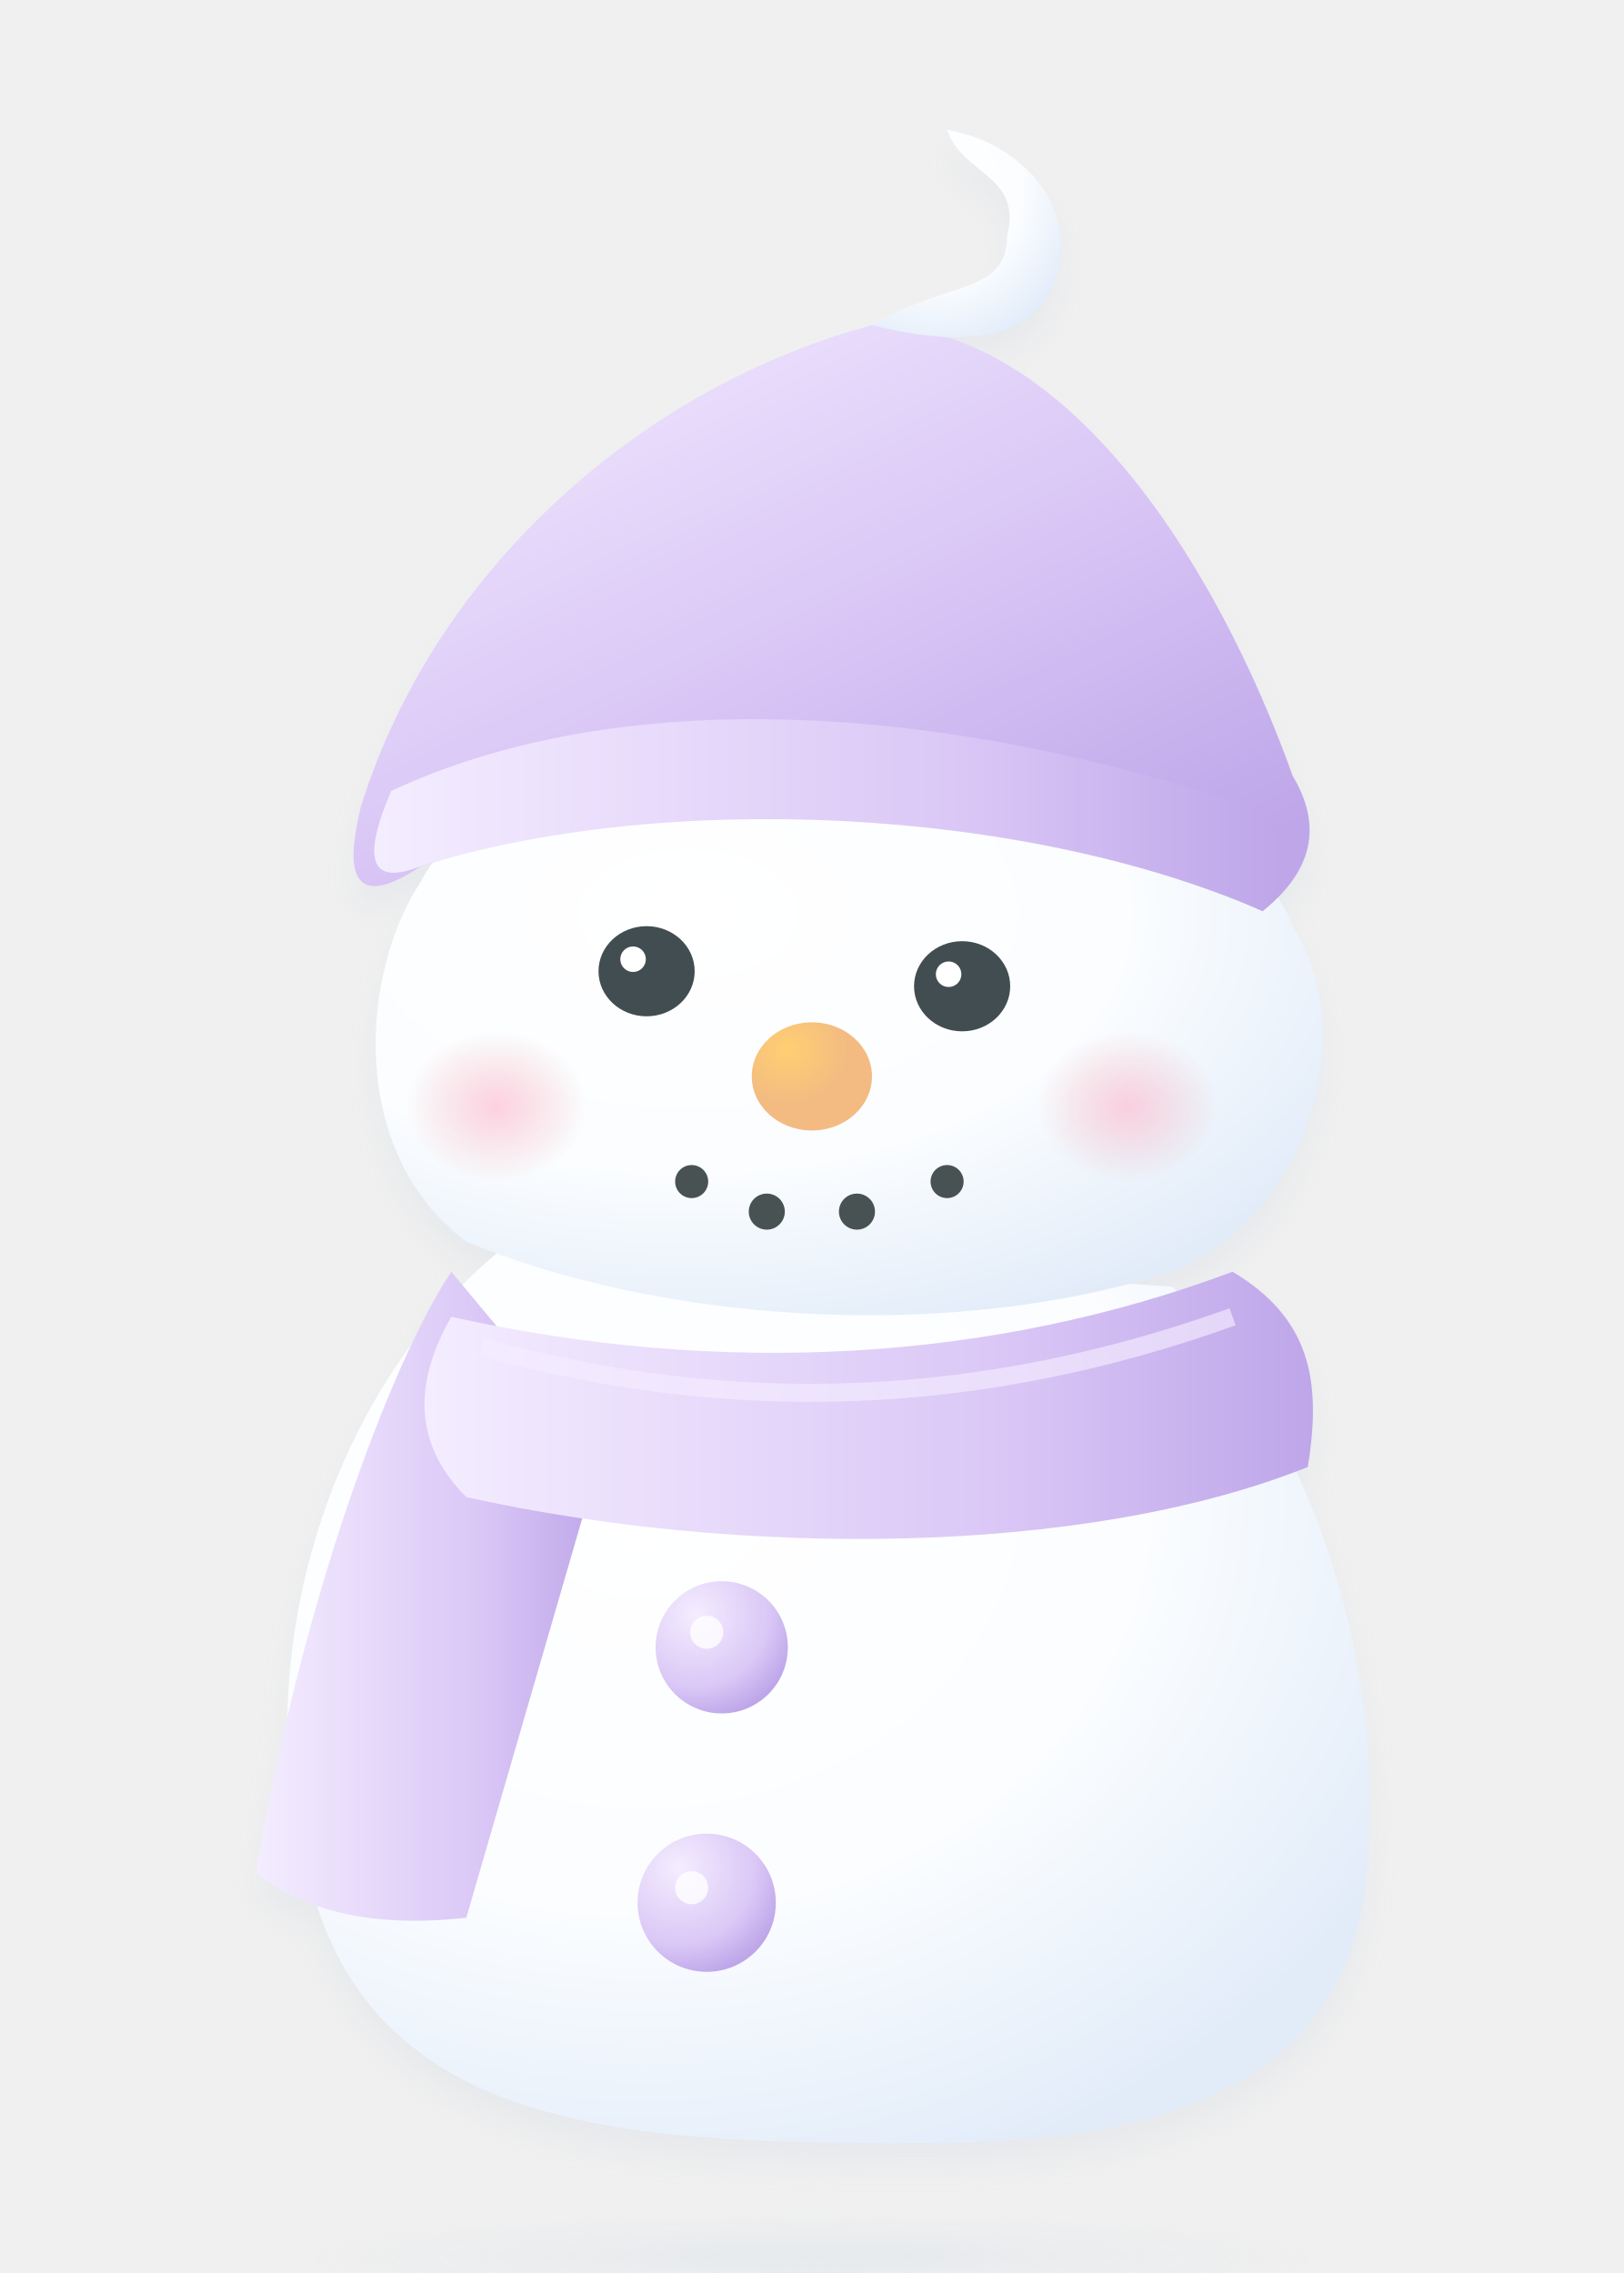
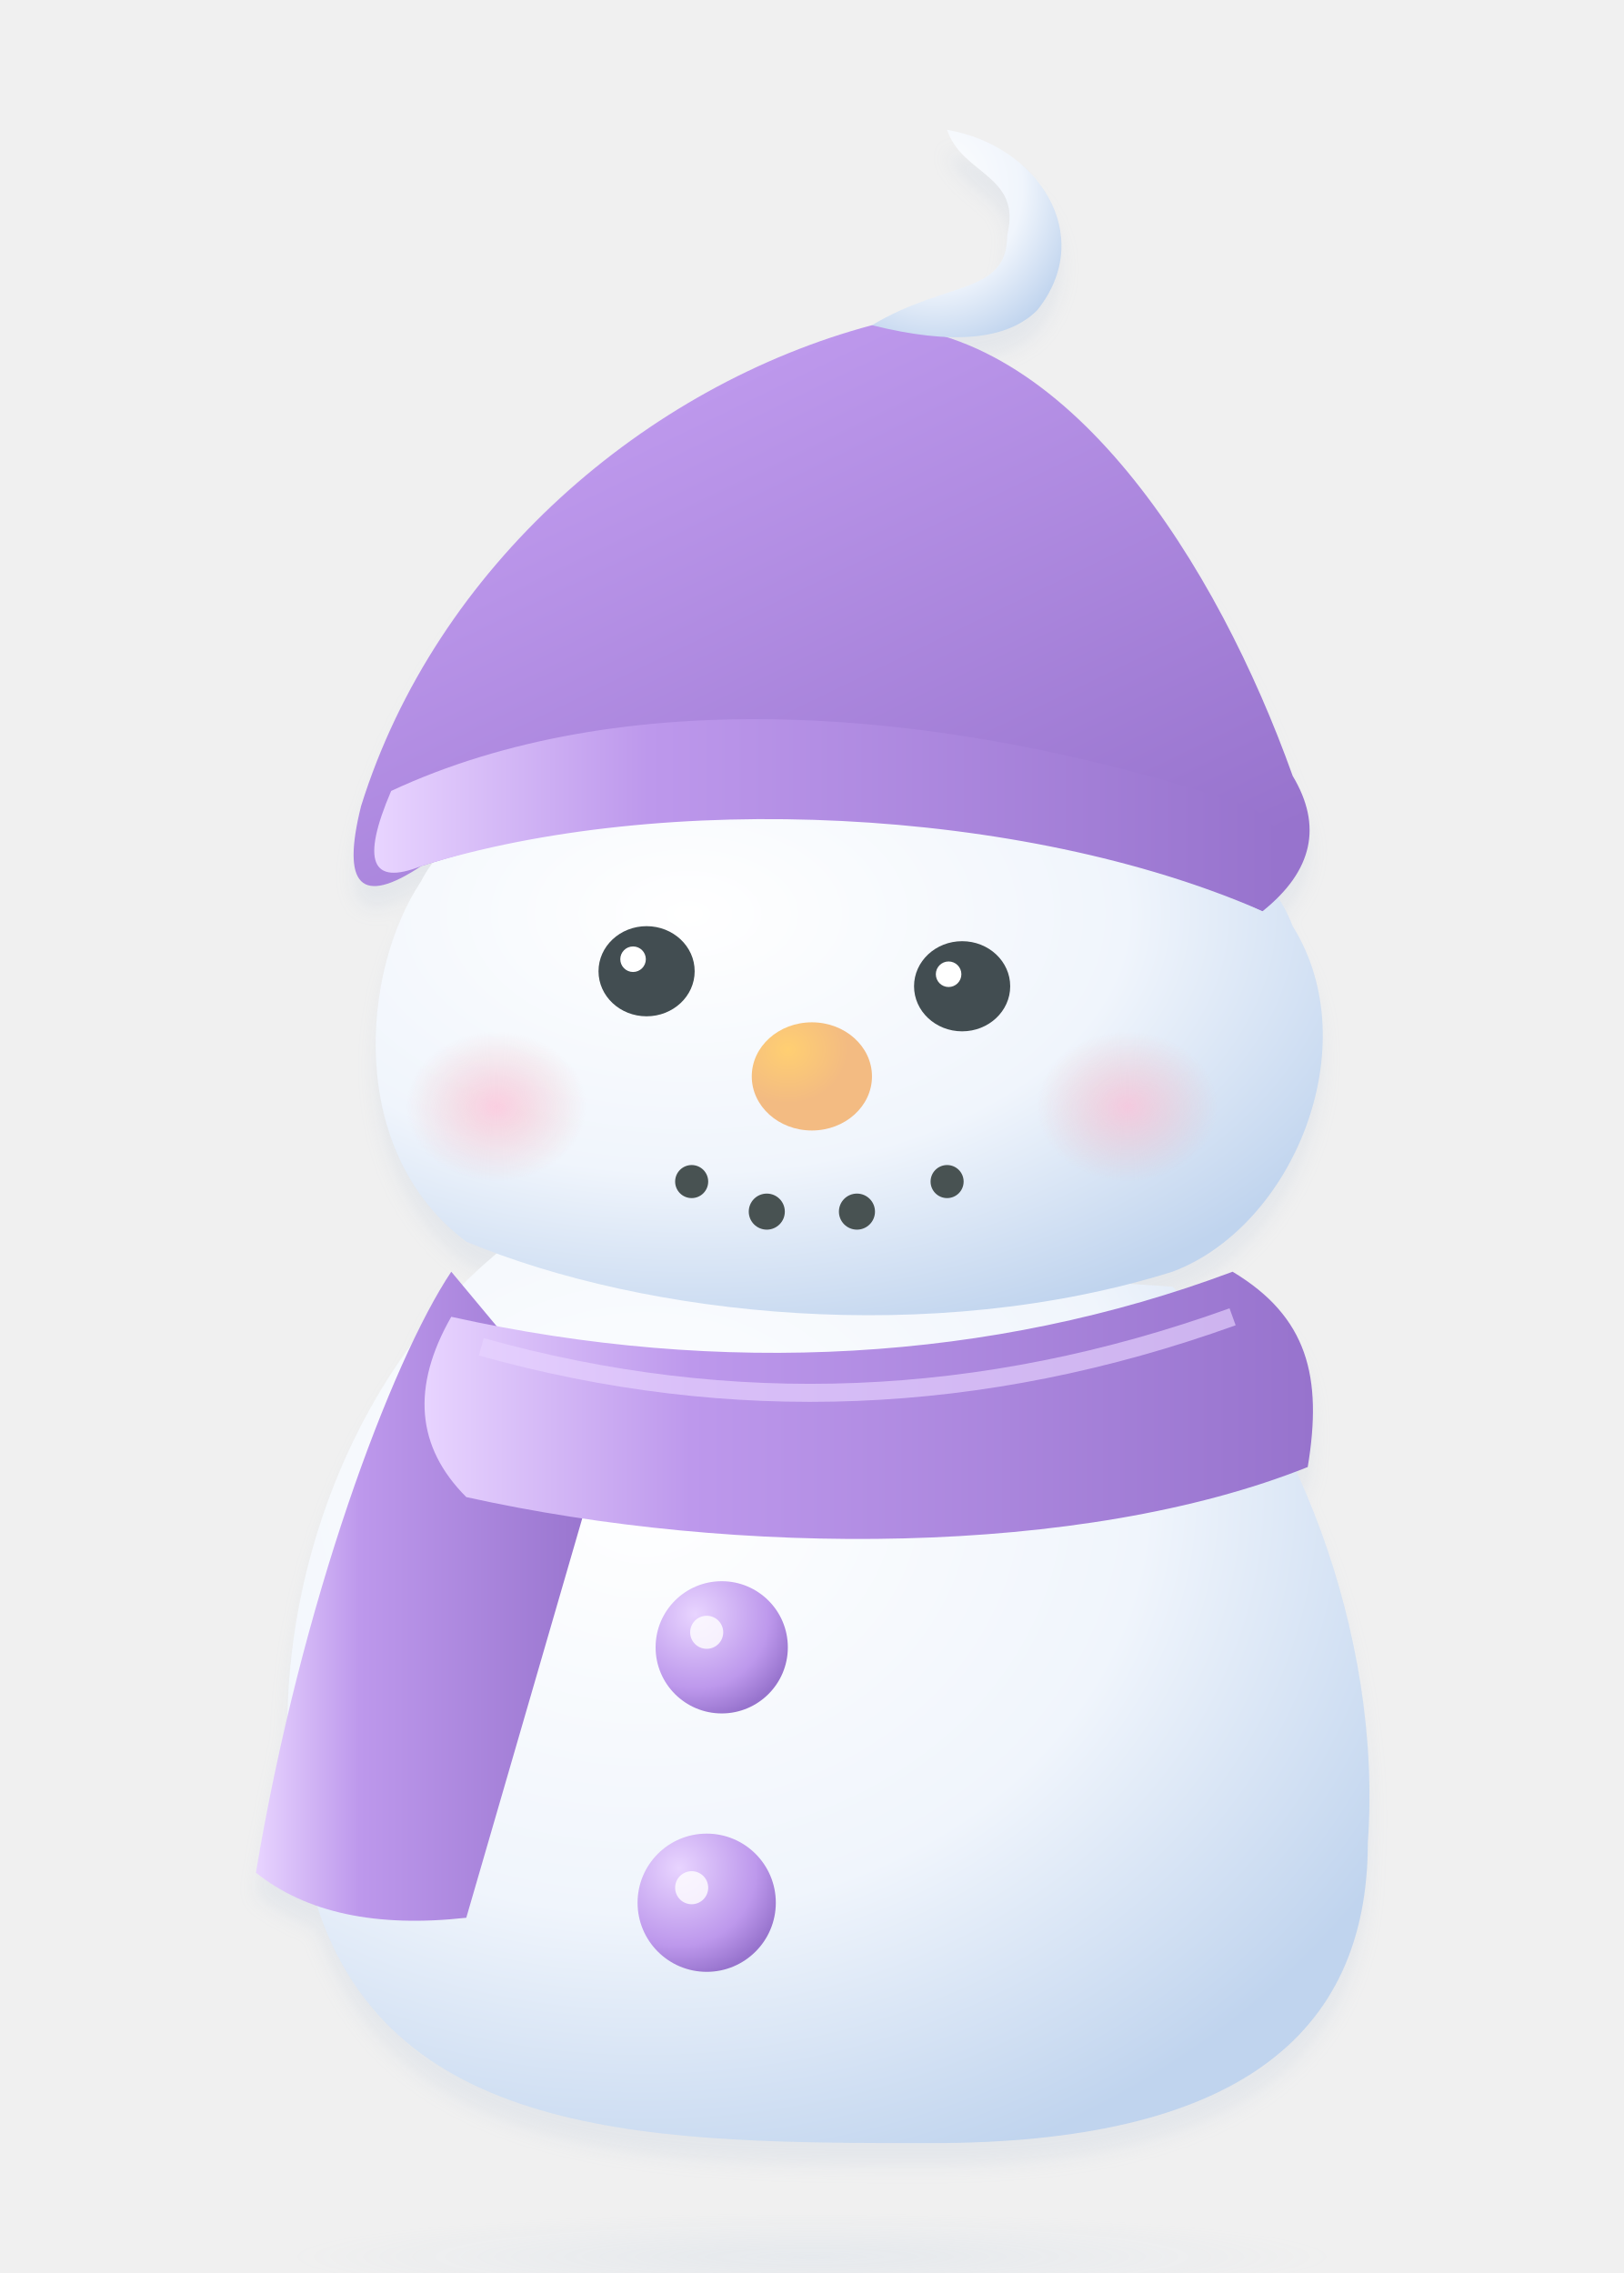
<svg xmlns="http://www.w3.org/2000/svg" viewBox="0 0 100 140" width="100" height="140" preserveAspectRatio="xMidYMid meet">
  <defs>
    <radialGradient id="snow" cx="33%" cy="28%" r="80%">
      <stop stop-color="#fff" />
-       <stop offset=".58" stop-color="#fbfdff" />
-       <stop offset="1" stop-color="#e2ecf9" />
+       <stop offset=".58" stop-color="#f0f5fc" />
+       <stop offset="1" stop-color="#c0d4ee" />
    </radialGradient>
    <linearGradient id="hat" x1="0" y1="0" x2=".8" y2="1">
-       <stop stop-color="#f4edff" />
-       <stop offset=".55" stop-color="#dac7f6" />
-       <stop offset="1" stop-color="#bea6e9" />
+       <stop stop-color="#e8d4ff" />
+       <stop offset=".25" stop-color="#bd98ec" />
+       <stop offset="1" stop-color="#9773cd" />
    </linearGradient>
    <linearGradient id="scarf">
-       <stop stop-color="#f4edff" />
-       <stop offset=".65" stop-color="#dac7f6" />
-       <stop offset="1" stop-color="#bea6e9" />
+       <stop stop-color="#e8d4ff" />
+       <stop offset=".3" stop-color="#bd98ec" />
+       <stop offset="1" stop-color="#9773cd" />
    </linearGradient>
    <radialGradient id="button" cx="30%" cy="25%" r="80%">
-       <stop stop-color="#f4edff" />
-       <stop offset=".7" stop-color="#dac7f6" />
-       <stop offset="1" stop-color="#bea6e9" />
+       <stop stop-color="#e8d4ff" />
+       <stop offset=".7" stop-color="#bd98ec" />
+       <stop offset="1" stop-color="#9773cd" />
    </radialGradient>
    <radialGradient id="nose" cx="30%" cy="25%">
      <stop stop-color="#ffcf72" />
      <stop offset="1" stop-color="#f3bb82" />
    </radialGradient>
    <radialGradient id="blush">
      <stop stop-color="#ffb9d2" stop-opacity=".65" />
      <stop offset="1" stop-color="#edb5b8" stop-opacity="0" />
    </radialGradient>
    <radialGradient id="floor-shadow">
      <stop stop-color="#9db9d8" stop-opacity=".12" />
      <stop offset=".6" stop-color="#9db9d8" stop-opacity=".05" />
      <stop offset="1" stop-color="#9db9d8" stop-opacity="0" />
    </radialGradient>
    <filter id="object-shadow" filterUnits="userSpaceOnUse" x="-10" y="-10" width="120" height="164" color-interpolation-filters="sRGB">
-       <feGaussianBlur in="SourceAlpha" stdDeviation=".85" result="soft-shadow" />
+       <feGaussianBlur in="SourceAlpha" stdDeviation=".55" result="soft-shadow" />
      <feOffset in="soft-shadow" dy="1.4" result="offset-shadow" />
-       <feFlood flood-color="#96acce" flood-opacity=".10" />
+       <feFlood flood-color="#96acce" flood-opacity=".14" />
      <feComposite in2="offset-shadow" operator="in" />
      <feMerge>
        <feMergeNode />
        <feMergeNode in="SourceGraphic" />
      </feMerge>
    </filter>
  </defs>
  <ellipse cx="50.0" cy="139" rx="32.0" ry="2.7" fill="url(#floor-shadow)" />
  <g filter="url(#object-shadow)">
    <g id="item-model" transform="translate(12.98508 5.223881) scale(0.925373)">
      <path d="M20 77 C7 87 2 107 7 121 C12 137 30 137 48 137 C68 137 77 130 77 117 C78 103 72 88 64 80Z" fill="url(#snow)" />
      <path d="M14 53 C17 47 29 44 42 45 C56 46 69 48 72 56 C77 64 72 76 64 79 C48 84 29 82 17 77 C9 71 10 59 14 53Z" fill="url(#snow)" />
      <ellipse cx="19" cy="68" rx="6" ry="5" fill="url(#blush)" />
      <ellipse cx="61" cy="68" rx="6" ry="5" fill="url(#blush)" />
      <ellipse cx="29" cy="59" rx="3.2" ry="3" fill="#424d51" />
      <ellipse cx="50" cy="60" rx="3.2" ry="3" fill="#424d51" />
      <circle cx="28.1" cy="58.2" r=".85" fill="#fff" />
      <circle cx="49.1" cy="59.2" r=".85" fill="#fff" />
      <ellipse cx="40" cy="66" rx="4" ry="3.6" fill="url(#nose)" />
      <g fill="#485252">
        <circle cx="32" cy="73" r="1.1" />
        <circle cx="37" cy="75" r="1.2" />
        <circle cx="43" cy="75" r="1.2" />
        <circle cx="49" cy="73" r="1.1" />
      </g>
      <path d="M16 79 C12 85 6 101 3 119 Q8 123 17 122 L26 91Z" fill="url(#scarf)" />
      <path d="M16 82 C34 86 52 85 68 79 C73 82 74 86 73 92 C58 98 35 98 17 94 Q12 89 16 82Z" fill="url(#scarf)" />
-       <path d="M18 84 Q43 91 68 82" fill="none" stroke="#f4edff" stroke-width="1.2" opacity=".65" />
+       <path d="M18 84 Q43 91 68 82" fill="none" stroke="#e8d4ff" stroke-width="1.2" opacity=".65" />
      <path d="M10 48 C15 32 29 20 44 16 C57 16 67 32 72 46 Q75 51 70 55 C53 47 33 46 14 52 Q8 56 10 48Z" fill="url(#hat)" />
      <path d="M12 47 C27 40 48 41 69 48 Q73 50 70 55 C54 48 30 47 14 52 Q9 54 12 47Z" fill="url(#scarf)" />
      <path d="M44 16 C49 13 53 14 53 10 C54 6 50 6 49 3 C55 4 59 10 55 15 Q52 18 44 16Z" fill="url(#snow)" />
      <circle cx="34" cy="104" r="4.4" fill="url(#button)" />
      <circle cx="33" cy="103" r="1.1" fill="#fff" opacity=".8" />
      <circle cx="33" cy="121" r="4.6" fill="url(#button)" />
      <circle cx="32" cy="120" r="1.1" fill="#fff" opacity=".8" />
    </g>
  </g>
</svg>
